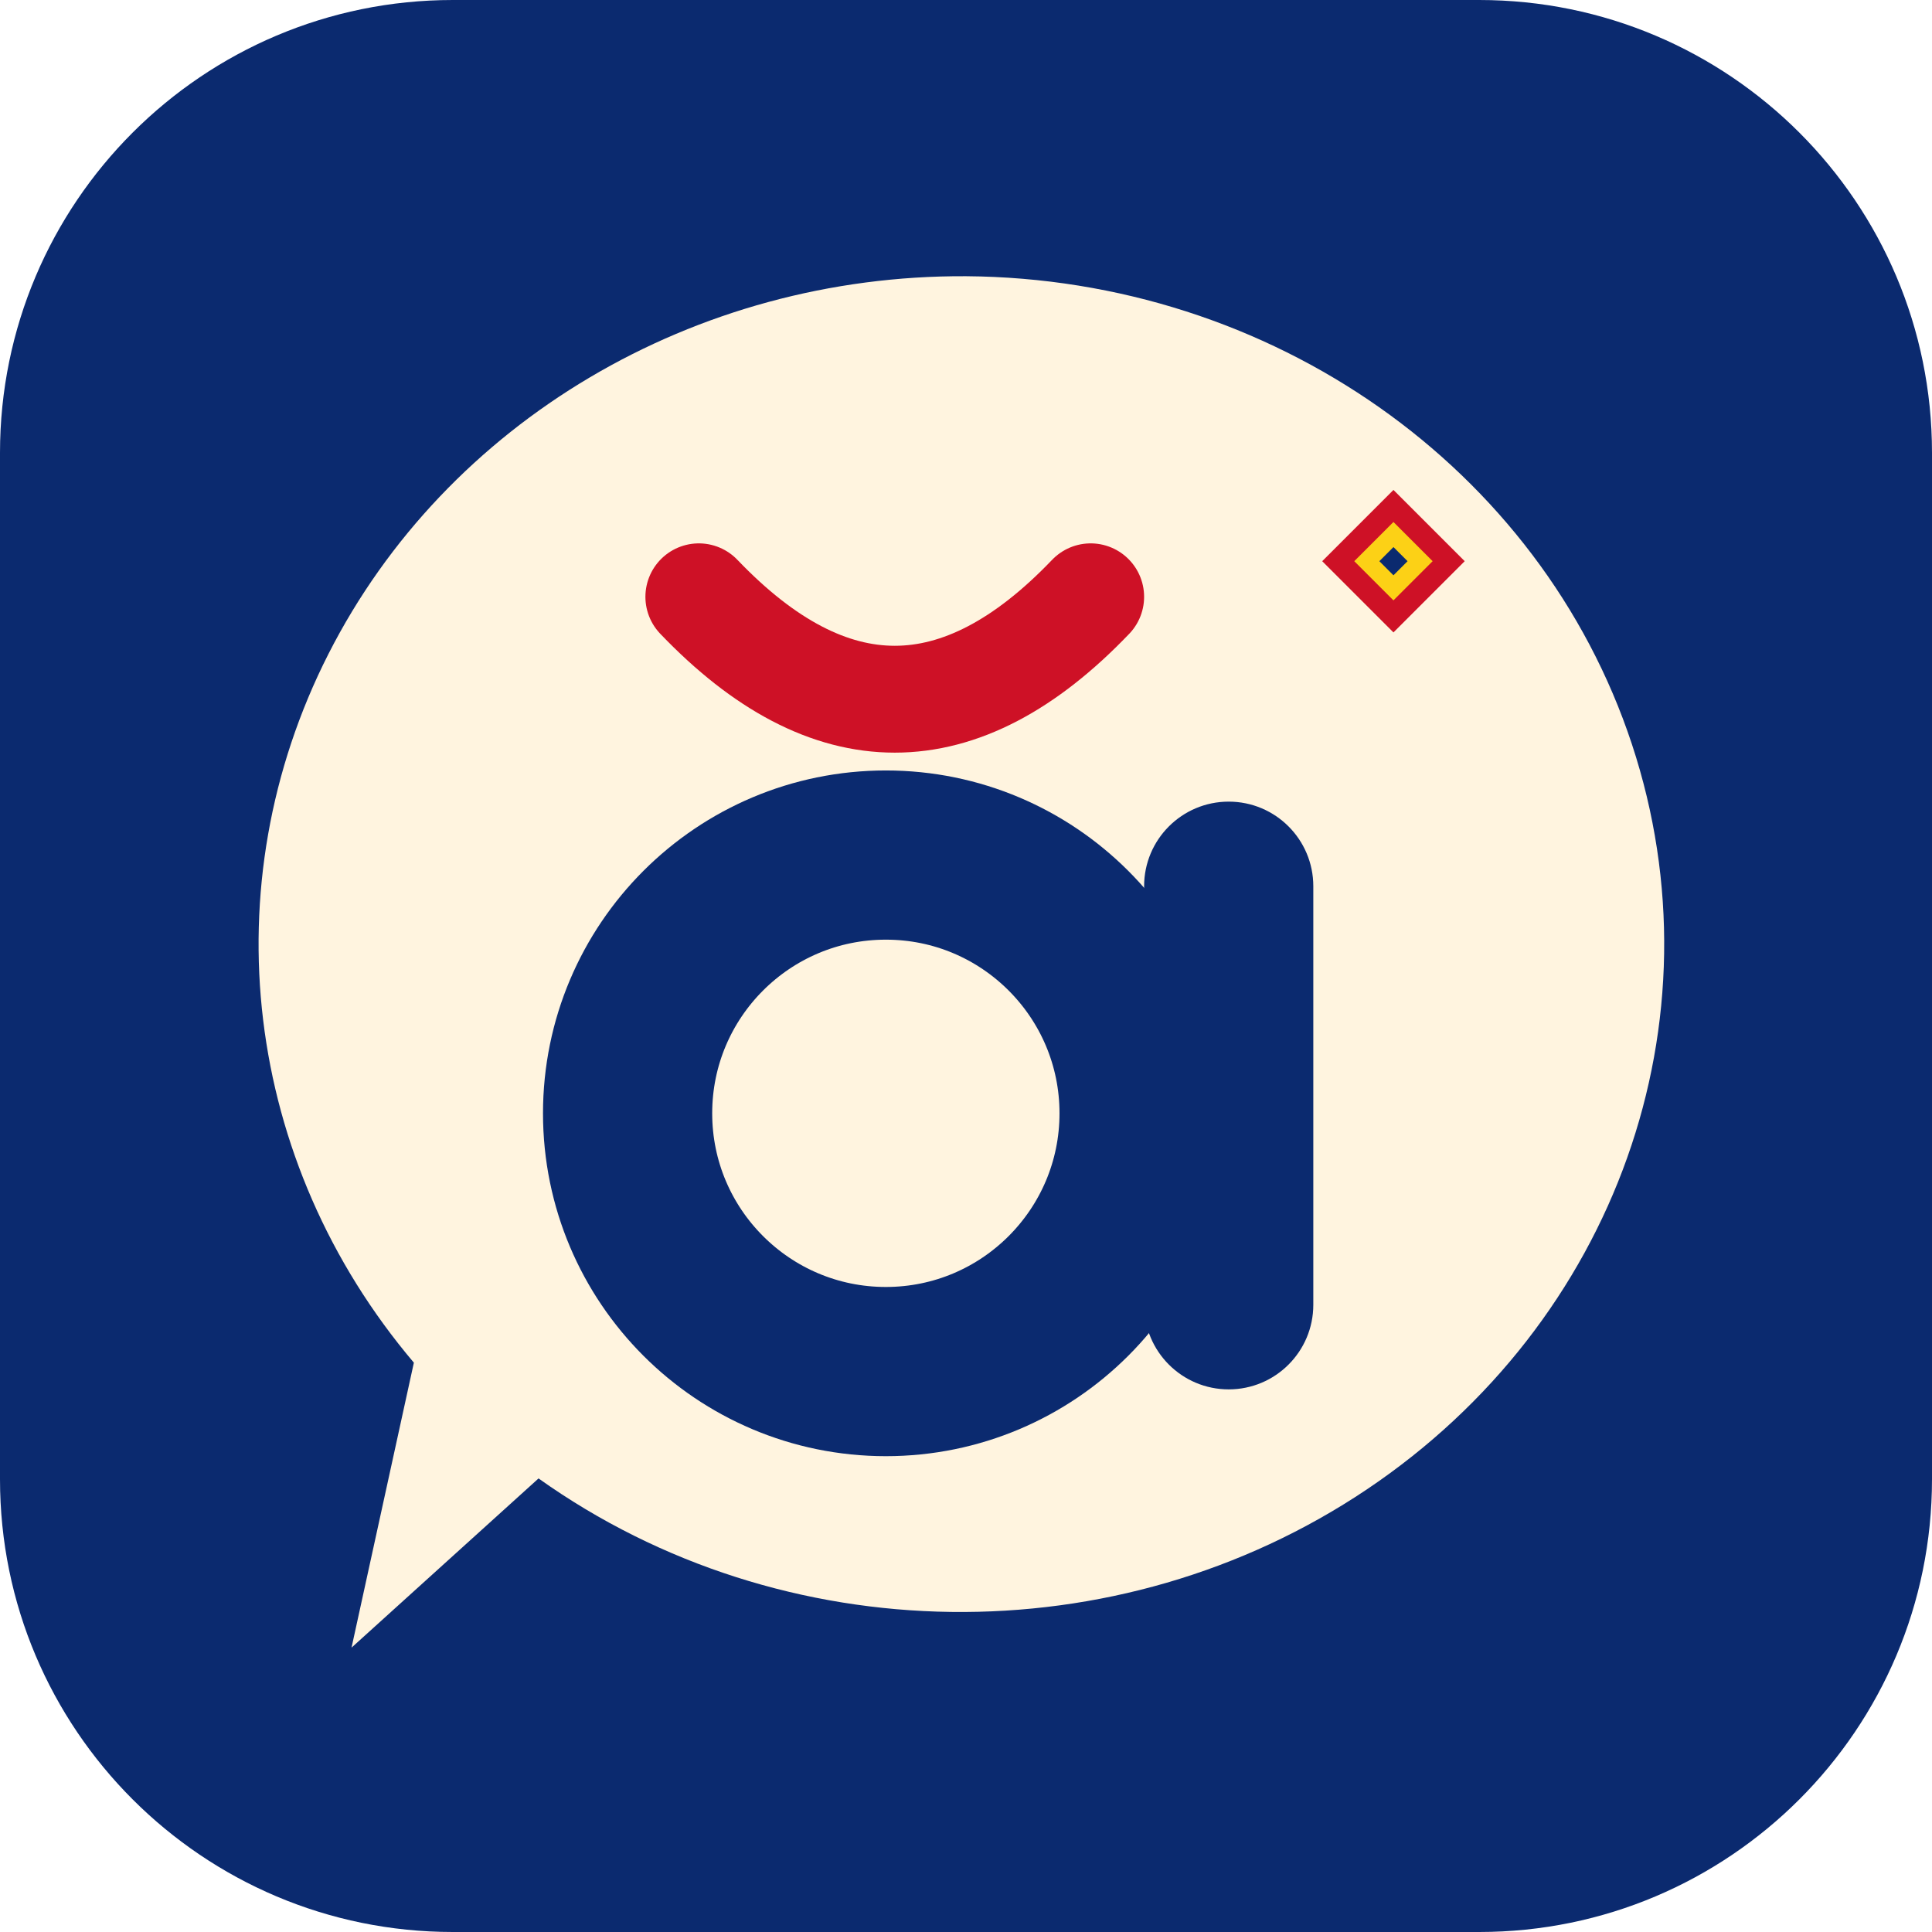
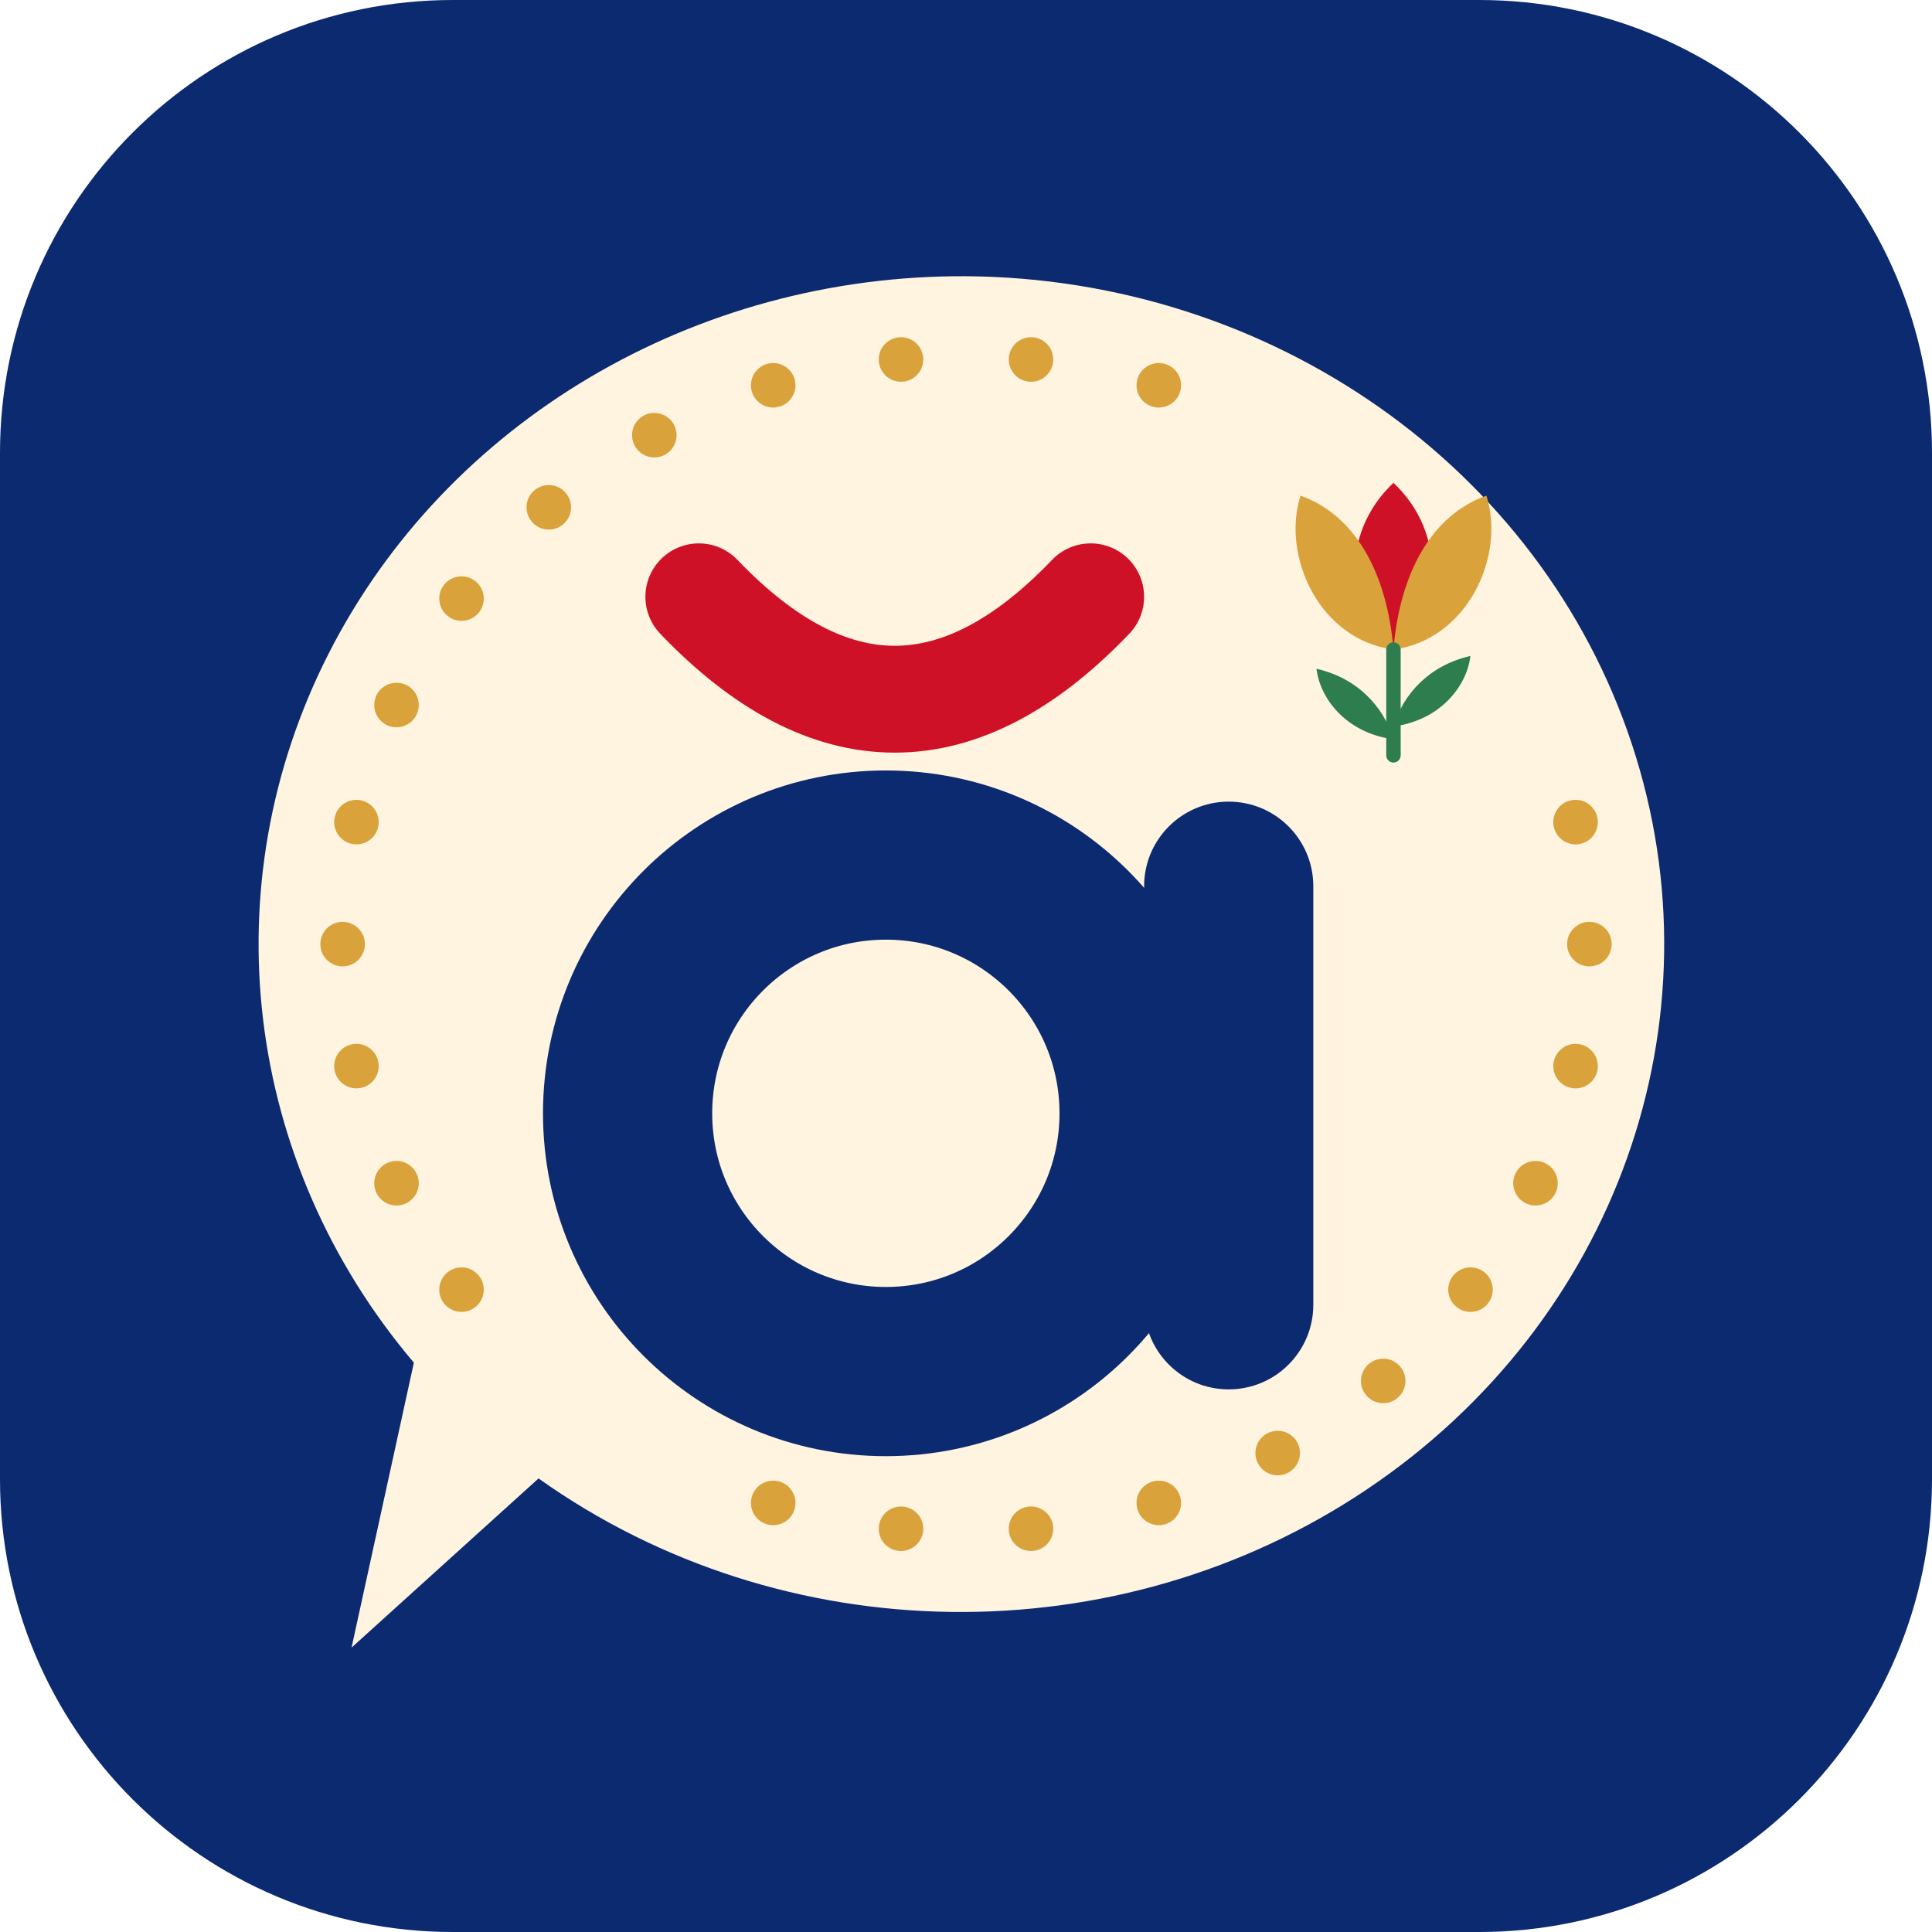
<svg xmlns="http://www.w3.org/2000/svg" viewBox="0 0 512 512" width="512" height="512">
  <rect width="512" height="512" rx="120" fill="#0B2A6F" />
  <g transform="translate(256 262) scale(1.18) translate(-256 -256)">
    <path d="M256 96 a158 150 0 1 1 -96 270 L118 404 L132 340 A158 150 0 0 1 256 96 Z" fill="#FFF4DF" />
+     <circle cx="396.0" cy="246.0" r="5" fill="#D9A23B" />
+     <circle cx="392.9" cy="273.4" r="5" fill="#D9A23B" />
+     <circle cx="383.9" cy="299.7" r="5" fill="#D9A23B" />
+     <circle cx="369.3" cy="323.6" r="5" fill="#D9A23B" />
+     <circle cx="349.7" cy="344.1" r="5" fill="#D9A23B" />
+     <circle cx="326.0" cy="360.3" r="5" fill="#D9A23B" />
+     <circle cx="299.3" cy="371.5" r="5" fill="#D9A23B" />
+     <circle cx="270.6" cy="377.3" r="5" fill="#D9A23B" />
+     <circle cx="241.4" cy="377.3" r="5" fill="#D9A23B" />
+     <circle cx="212.7" cy="371.5" r="5" fill="#D9A23B" />
+     <circle cx="142.7" cy="323.6" r="5" fill="#D9A23B" />
+     <circle cx="128.1" cy="299.7" r="5" fill="#D9A23B" />
+     <circle cx="119.1" cy="273.4" r="5" fill="#D9A23B" />
+     <circle cx="116.0" cy="246.0" r="5" fill="#D9A23B" />
+     <circle cx="119.1" cy="218.6" r="5" fill="#D9A23B" />
+     <circle cx="128.1" cy="192.3" r="5" fill="#D9A23B" />
+     <circle cx="142.7" cy="168.4" r="5" fill="#D9A23B" />
+     <circle cx="162.3" cy="147.9" r="5" fill="#D9A23B" />
+     <circle cx="186.0" cy="131.7" r="5" fill="#D9A23B" />
+     <circle cx="212.7" cy="120.5" r="5" fill="#D9A23B" />
+     <circle cx="241.4" cy="114.7" r="5" fill="#D9A23B" />
+     <circle cx="270.6" cy="114.7" r="5" fill="#D9A23B" />
+     <circle cx="299.3" cy="120.5" r="5" fill="#D9A23B" />
+     <circle cx="392.9" cy="218.6" r="5" fill="#D9A23B" />
    <circle cx="238" cy="284" r="58" fill="none" stroke="#0B2A6F" stroke-width="38" />
    <rect x="296" y="214" width="38" height="132" rx="19" fill="#0B2A6F" />
    <path d="M196 168 Q240 214 284 168" fill="none" stroke="#CE1126" stroke-width="24" stroke-linecap="round" />
-     <path d="M352 144 L368 160 L352 176 L336 160 Z" fill="#CE1126" />
-     <path d="M352 151.2 L360.8 160 L352 168.8 L343.2 160 Z" fill="#FCD116" />
-     <rect x="349.76" y="157.76" width="4.48" height="4.48" fill="#0B2A6F" transform="rotate(45 352 160)" />
+     <g transform="translate(352 164) scale(0.36)" stroke-linecap="round">
+       <path d="M0 -60C-34 -28-30 22 0 44 30 22 34 -28 0 -60Z" fill="#CE1126" />
+       <path d="M0 44C-46 38-70 -14-58 -52-24 -40-4 -4 0 44Z" fill="#D9A23B" />
+       <path d="M0 44C46 38 70 -14 58 -52 24 -40 4 -4 0 44Z" fill="#D9A23B" />
+       <path d="M0 44L0 110" stroke="#2E7D4F" stroke-width="9" />
+       <path d="M0 100C-30 96-46 74-48 56-22 62-6 80 0 100Z" fill="#2E7D4F" />
+       <path d="M0 92C30 88 46 66 48 48 22 54 6 72 0 92Z" fill="#2E7D4F" />
+     </g>
  </g>
</svg>
